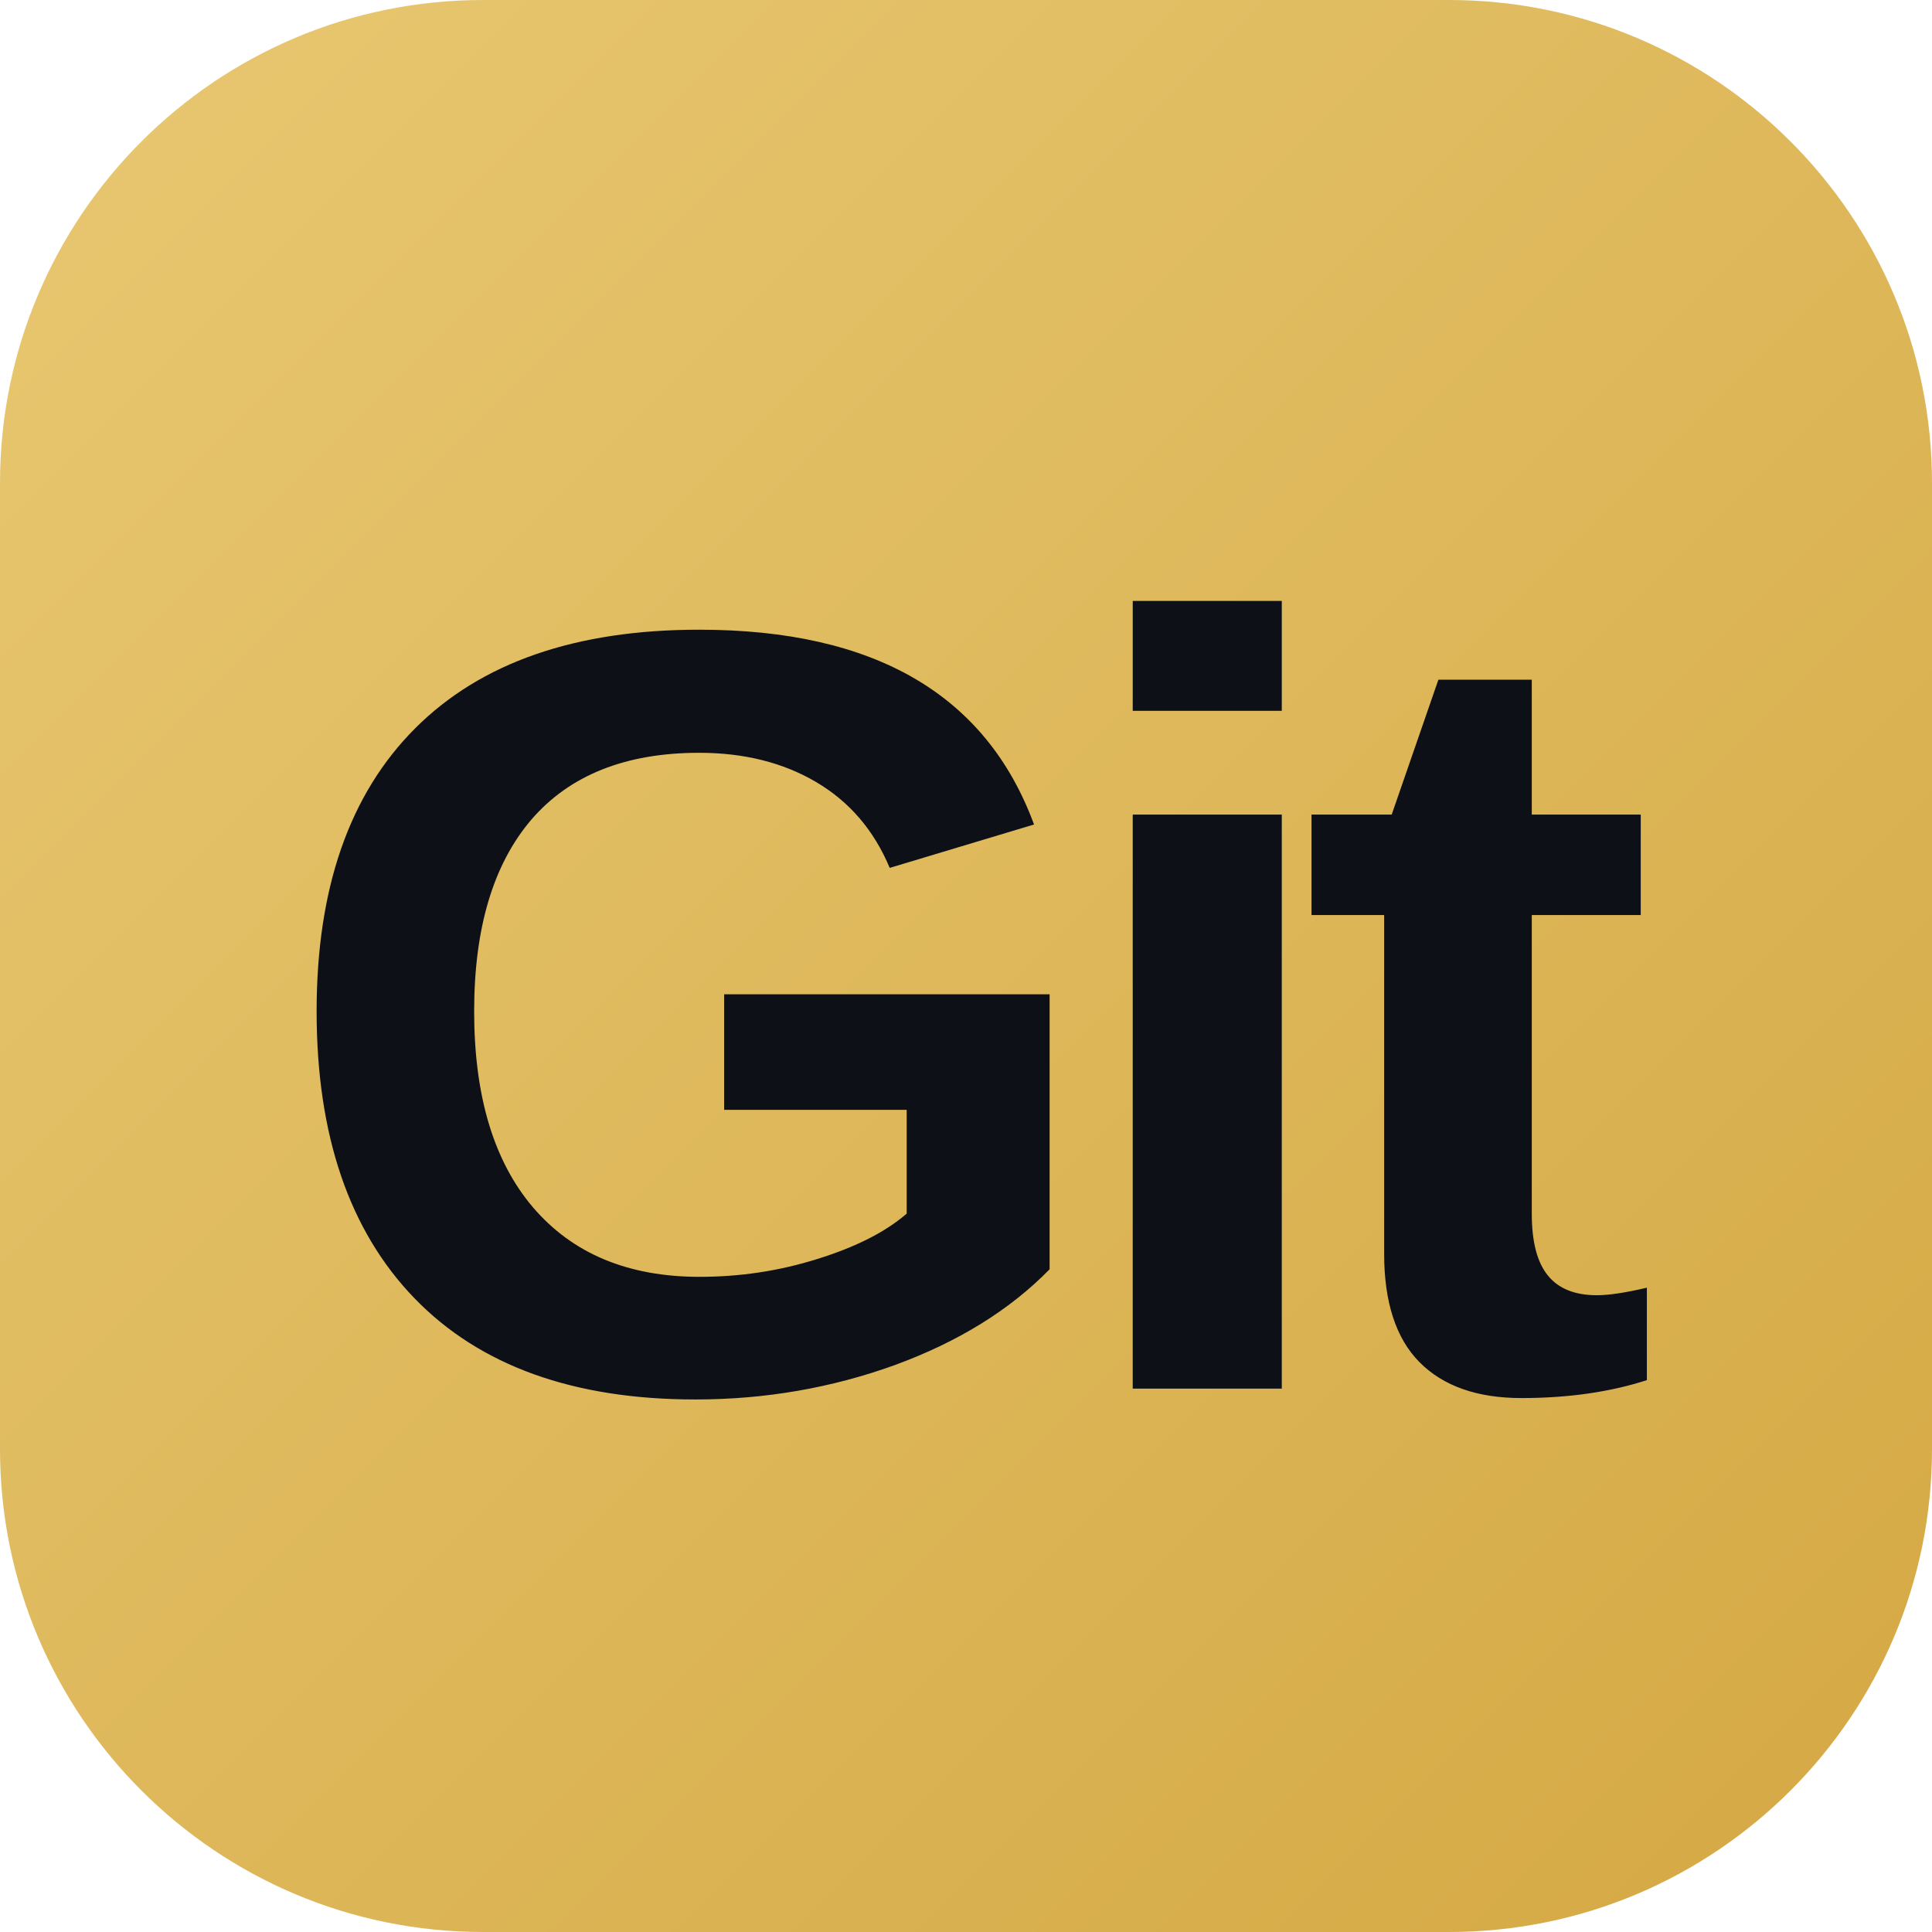
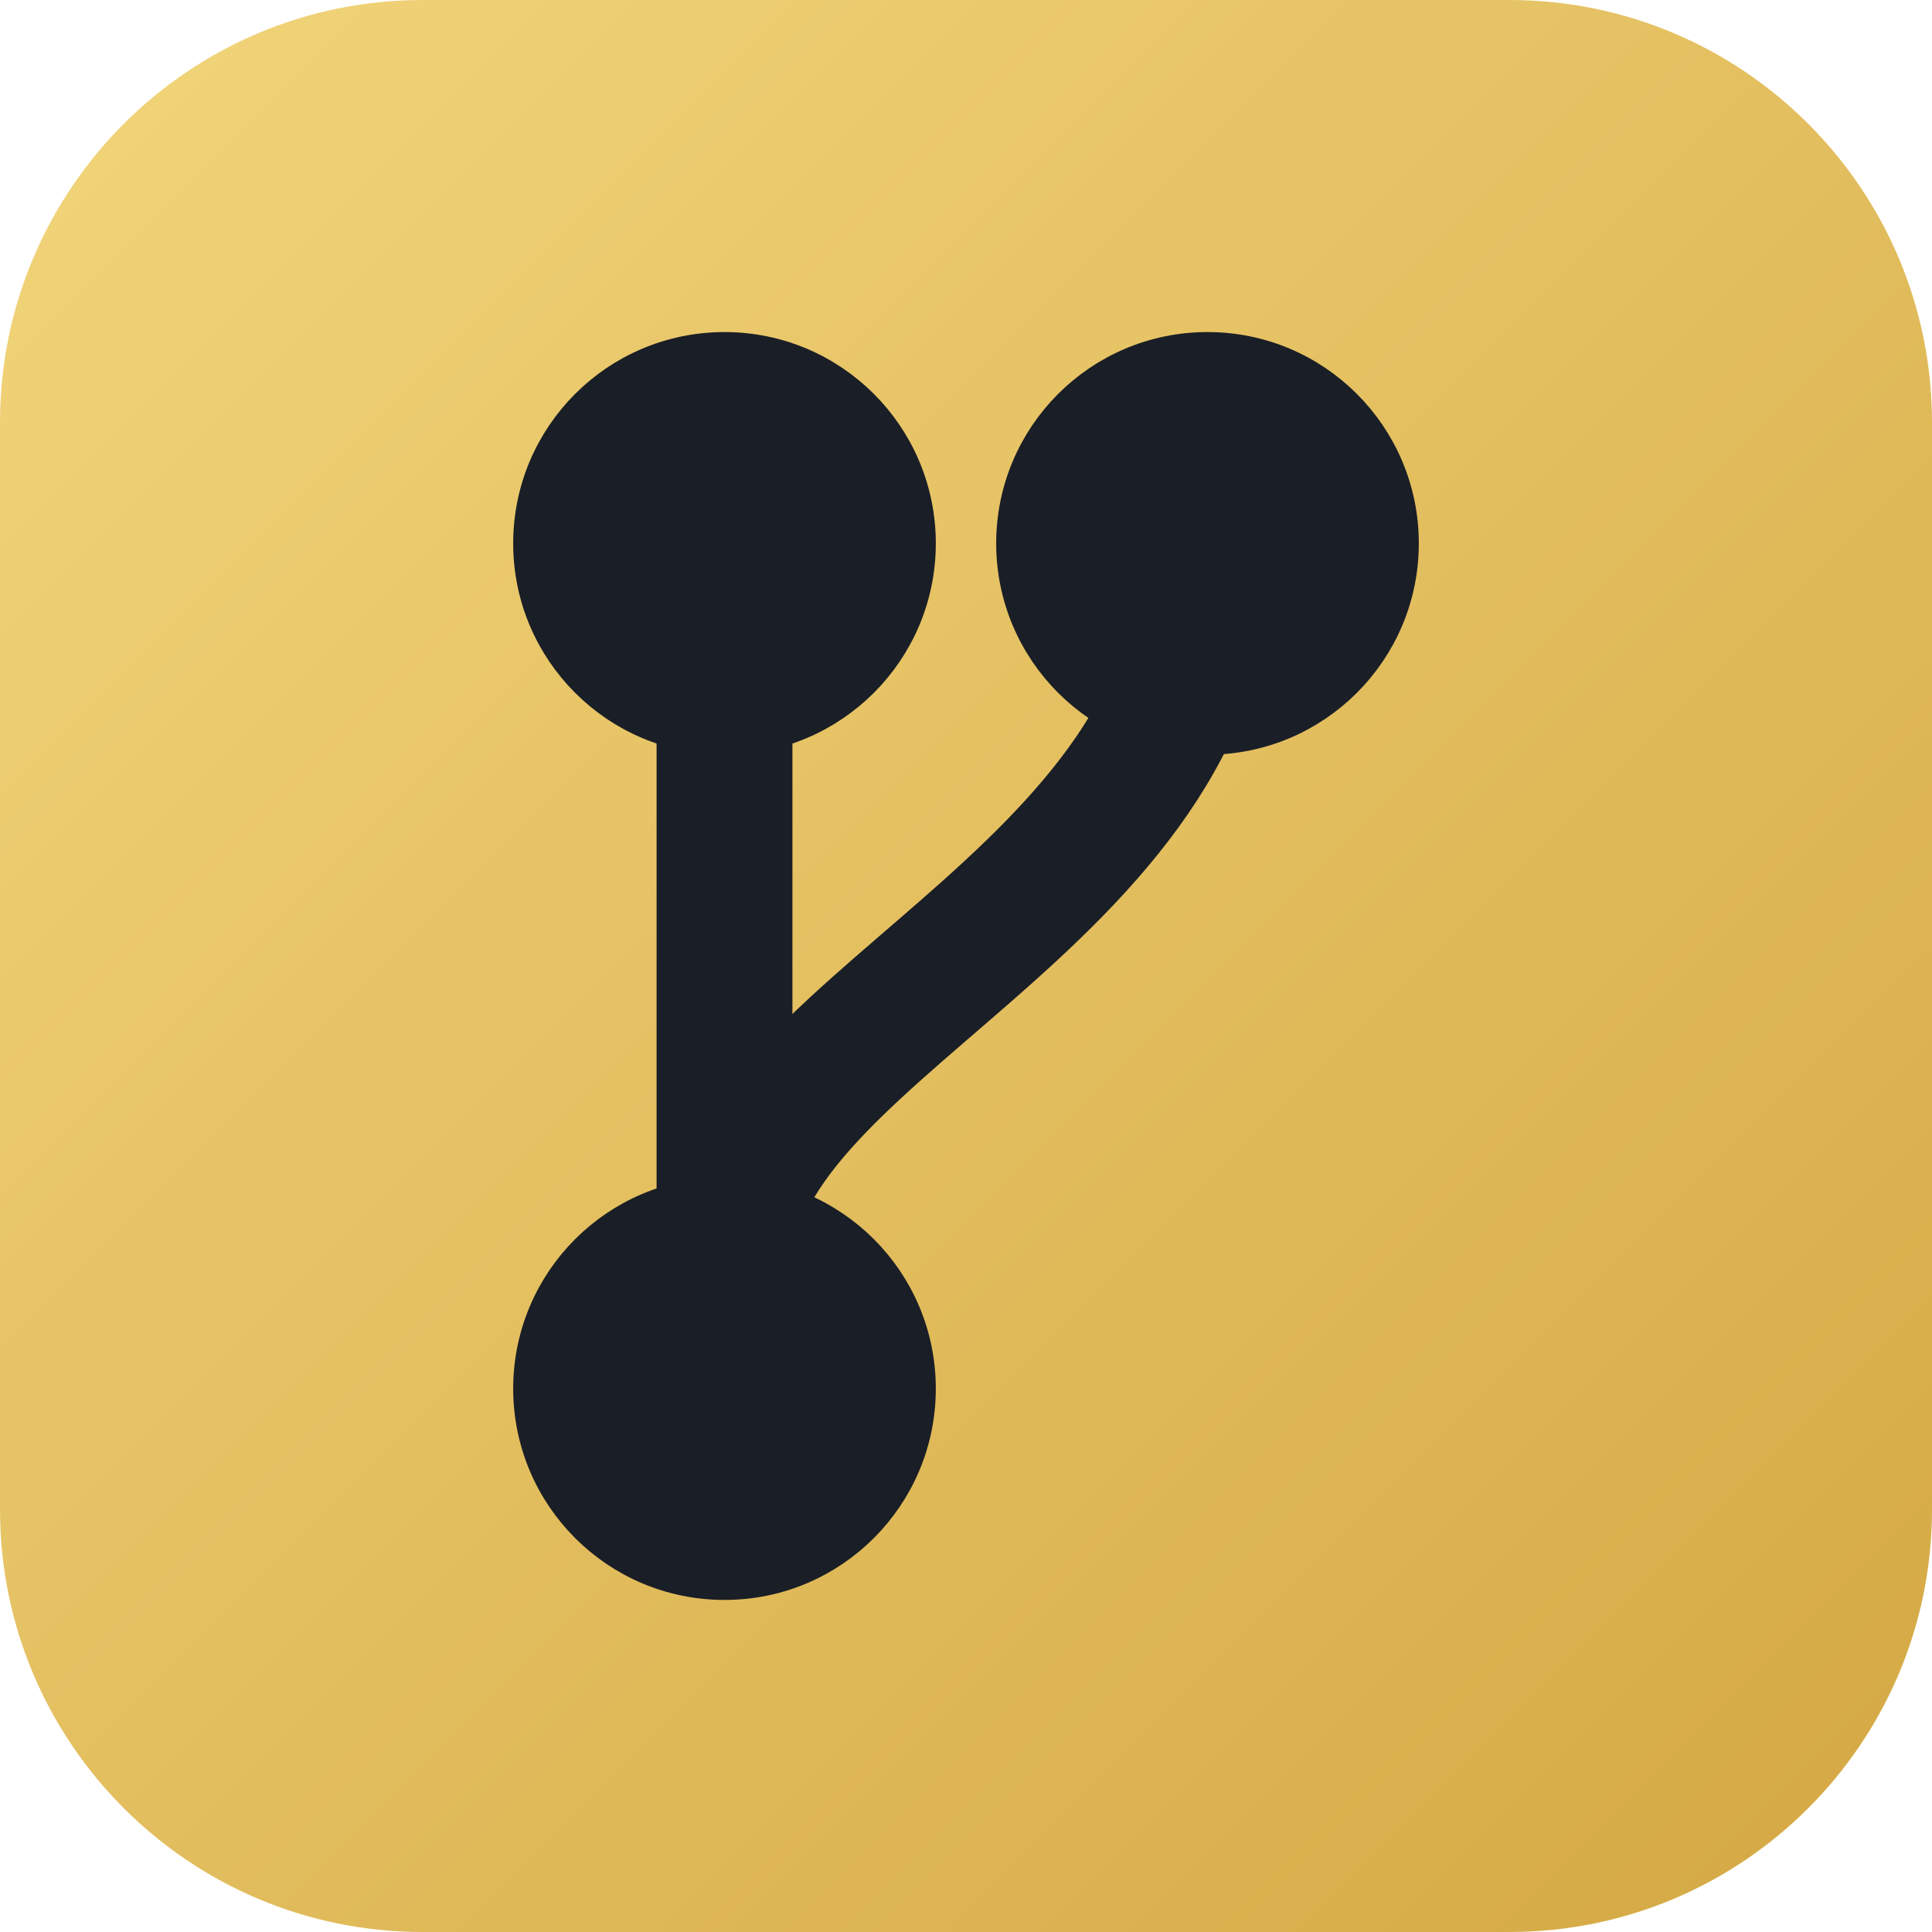
<svg xmlns="http://www.w3.org/2000/svg" viewBox="0 0 64 64">
  <defs>
    <linearGradient id="bg" x1="0%" y1="0%" x2="100%" y2="100%">
-       <stop offset="0%" stop-color="#E8C872" />
+       <stop offset="0%" stop-color="#F2D57B" />
      <stop offset="100%" stop-color="#D4A843" />
    </linearGradient>
  </defs>
-   <rect width="64" height="64" rx="16" fill="url(#bg)" />
-   <text x="32" y="46" text-anchor="middle" font-family="'Helvetica Neue', Arial, sans-serif" font-weight="900" font-size="36" letter-spacing="-2" fill="#0D1117">Git</text>
+   <rect width="64" height="64" rx="14" fill="url(#bg)" />
+   <g fill="#1A1E26" stroke="#1A1E26" stroke-linecap="round" stroke-linejoin="round">
+     <line x1="24" y1="18" x2="24" y2="46" stroke-width="4.5" />
+     <path d="M40 18 C40 30 24 34 24 42" fill="none" stroke-width="4.5" />
+     <circle cx="24" cy="18" r="6.5" />
+     <circle cx="40" cy="18" r="6.5" />
+     <circle cx="24" cy="46" r="6.5" />
+   </g>
</svg>
